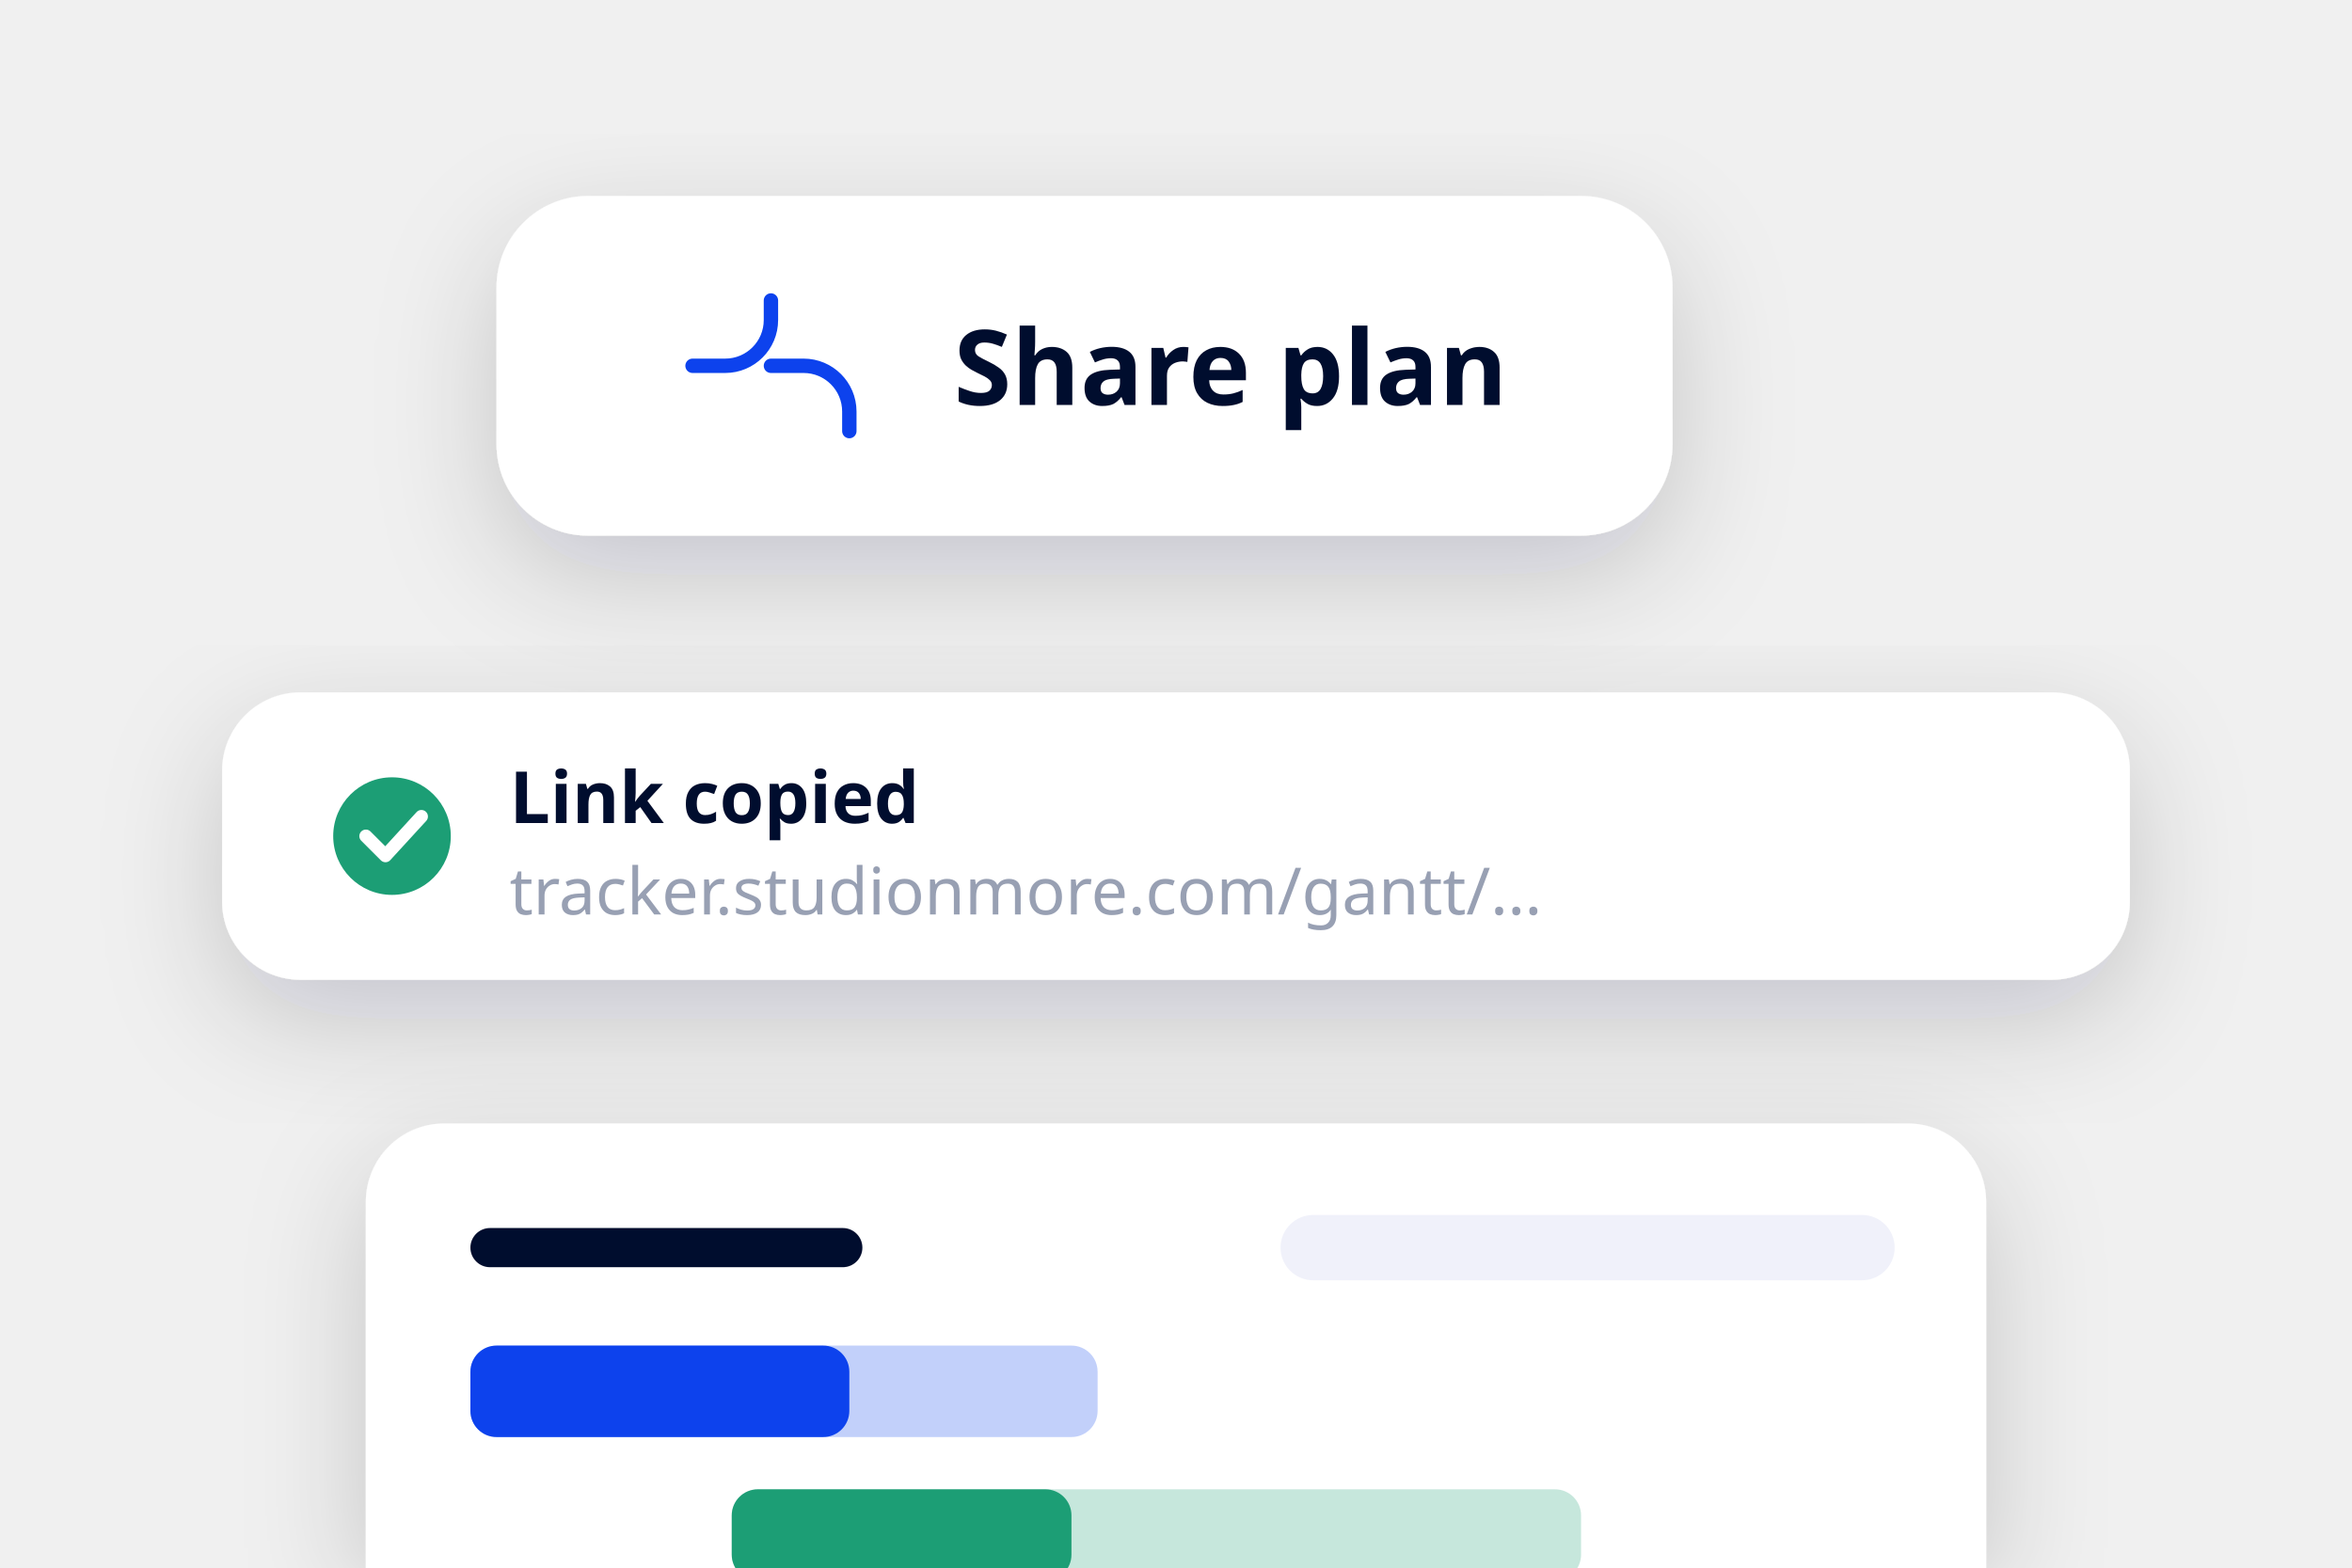
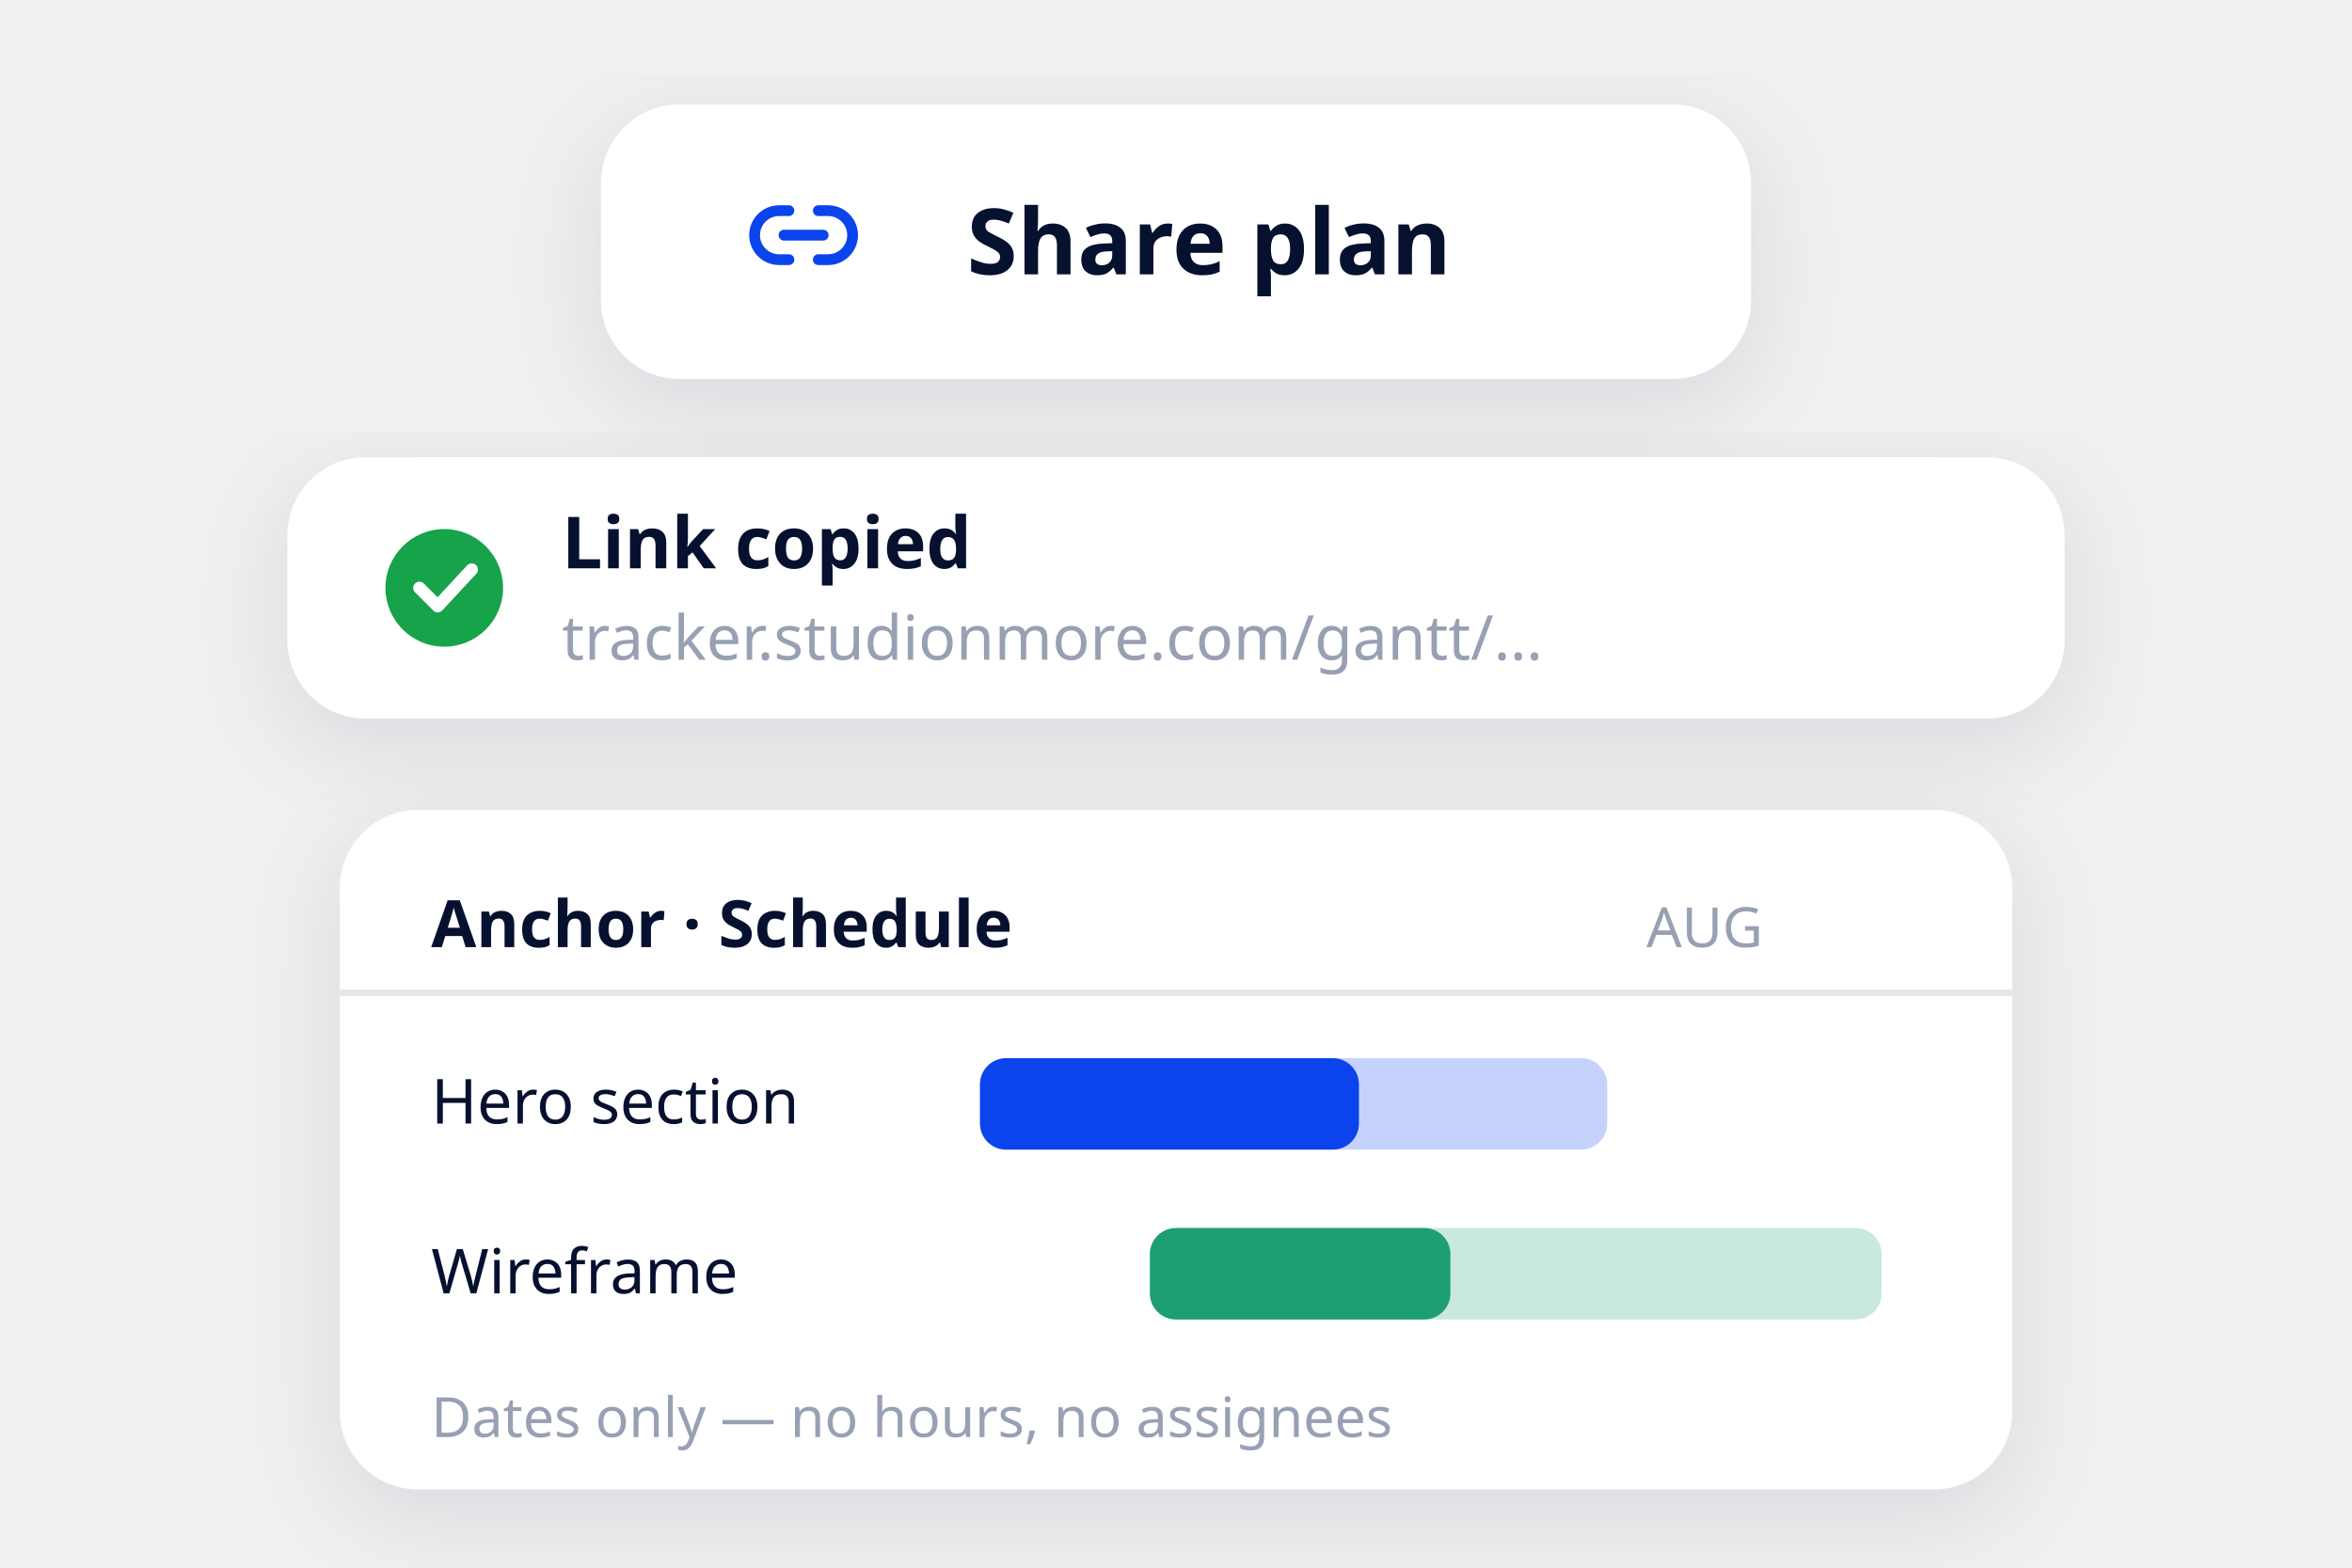
- <svg xmlns="http://www.w3.org/2000/svg" viewBox="0 0 360 240" width="360" height="240" role="img" aria-label="The Share button on the Timeline, with the copied client link below it">
+ <svg xmlns="http://www.w3.org/2000/svg" viewBox="0 0 360 240" width="360" height="240" role="img" aria-label="The Share plan button, the copied link, and the live plan a client opens">
  <defs>
-     <filter id="shShadow" x="-30%" y="-30%" width="160%" height="180%">
-       <feDropShadow dx="0" dy="6" stdDeviation="9" flood-color="#06112f" flood-opacity="0.18" />
+     <filter id="shCard" x="-10%" y="-20%" width="120%" height="160%">
+       <feDropShadow dx="0" dy="4" stdDeviation="7" flood-color="#06112f" flood-opacity="0.10" />
    </filter>
  </defs>
-   <g filter="url(#shShadow)">
-     <rect x="76" y="30" width="180" height="52" rx="14" fill="#ffffff" />
-     <g stroke="#0b43ed" stroke-width="2.2" fill="none" stroke-linecap="round">
-       <path d="M106 56 h5 a7 7 0 0 0 7-7 v-3" />
-       <path d="M118 56 h5 a7 7 0 0 1 7 7 v3" />
-     </g>
-     <text x="146" y="62" font-family="system-ui, sans-serif" font-size="16" font-weight="600" fill="#06112f">Share plan</text>
+   <g filter="url(#shCard)">
+     <rect x="92" y="16" width="176" height="42" rx="12" fill="#ffffff" />
  </g>
-   <g filter="url(#shShadow)">
-     <rect x="34" y="106" width="292" height="44" rx="12" fill="#ffffff" />
-     <circle cx="60" cy="128" r="9" fill="#1d9e75" />
-     <path d="M56 128 l3 3 5.5-6" stroke="#ffffff" stroke-width="2" fill="none" stroke-linecap="round" stroke-linejoin="round" />
-     <text x="78" y="126" font-family="system-ui, sans-serif" font-size="11" font-weight="600" fill="#06112f">Link copied</text>
-     <text x="78" y="140" font-family="system-ui, sans-serif" font-size="10" fill="#98a0b3">tracker.studionmore.com/gantt/…</text>
+   <g transform="translate(114 27) scale(0.75)" fill="none" stroke="#0b43ed" stroke-width="2.2" stroke-linecap="round" stroke-linejoin="round">
+     <path d="M9 17H7A5 5 0 0 1 7 7h2" />
+     <path d="M15 7h2a5 5 0 1 1 0 10h-2" />
+     <path d="M8 12h8" />
  </g>
-   <g filter="url(#shShadow)">
-     <rect x="56" y="172" width="248" height="80" rx="12" fill="#ffffff" />
-     <rect x="72" y="188" width="60" height="6" rx="3" fill="#06112f" />
-     <g>
-       <rect x="72" y="206" width="96" height="14" rx="4" fill="#0b43ed" opacity="0.25" />
-       <rect x="72" y="206" width="58" height="14" rx="4" fill="#0b43ed" />
-       <rect x="112" y="228" width="130" height="14" rx="4" fill="#1d9e75" opacity="0.25" />
-       <rect x="112" y="228" width="52" height="14" rx="4" fill="#1d9e75" />
-     </g>
-     <rect x="196" y="186" width="94" height="10" rx="5" fill="#f0f1fa" />
+   <text x="148" y="42" font-family="system-ui, sans-serif" font-size="14" font-weight="600" fill="#06112f">Share plan</text>
+   <g filter="url(#shCard)">
+     <rect x="44" y="70" width="272" height="40" rx="12" fill="#ffffff" />
  </g>
+   <circle cx="68" cy="90" r="9" fill="#16a34a" />
+   <path d="M64.2 90 l2.8 2.8 5.2-5.6" stroke="#ffffff" stroke-width="1.9" fill="none" stroke-linecap="round" stroke-linejoin="round" />
+   <text x="86" y="87" font-family="system-ui, sans-serif" font-size="11" font-weight="600" fill="#06112f">Link copied</text>
+   <text x="86" y="101" font-family="system-ui, sans-serif" font-size="9.5" fill="#98a0b3">tracker.studionmore.com/gantt/…</text>
+   <g filter="url(#shCard)">
+     <rect x="52" y="124" width="256" height="104" rx="12" fill="#ffffff" />
+   </g>
+   <text x="66" y="145" font-family="system-ui, sans-serif" font-size="10" font-weight="600" fill="#06112f">Anchor · Schedule</text>
+   <text x="252" y="145" font-family="system-ui, sans-serif" font-size="8.5" fill="#98a0b3">AUG</text>
+   <path d="M52 152 h256" stroke="#e5e7eb" />
+   <text x="66" y="172" font-family="system-ui, sans-serif" font-size="9.5" fill="#06112f">Hero section</text>
+   <rect x="150" y="162" width="96" height="14" rx="4" fill="#0b43ed" opacity="0.24" />
+   <rect x="150" y="162" width="58" height="14" rx="4" fill="#0b43ed" />
+   <text x="66" y="198" font-family="system-ui, sans-serif" font-size="9.5" fill="#06112f">Wireframe</text>
+   <rect x="176" y="188" width="112" height="14" rx="4" fill="#1d9e75" opacity="0.24" />
+   <rect x="176" y="188" width="46" height="14" rx="4" fill="#1d9e75" />
+   <text x="66" y="220" font-family="system-ui, sans-serif" font-size="8.5" fill="#98a0b3">Dates only — no hours, no assignees</text>
</svg>
